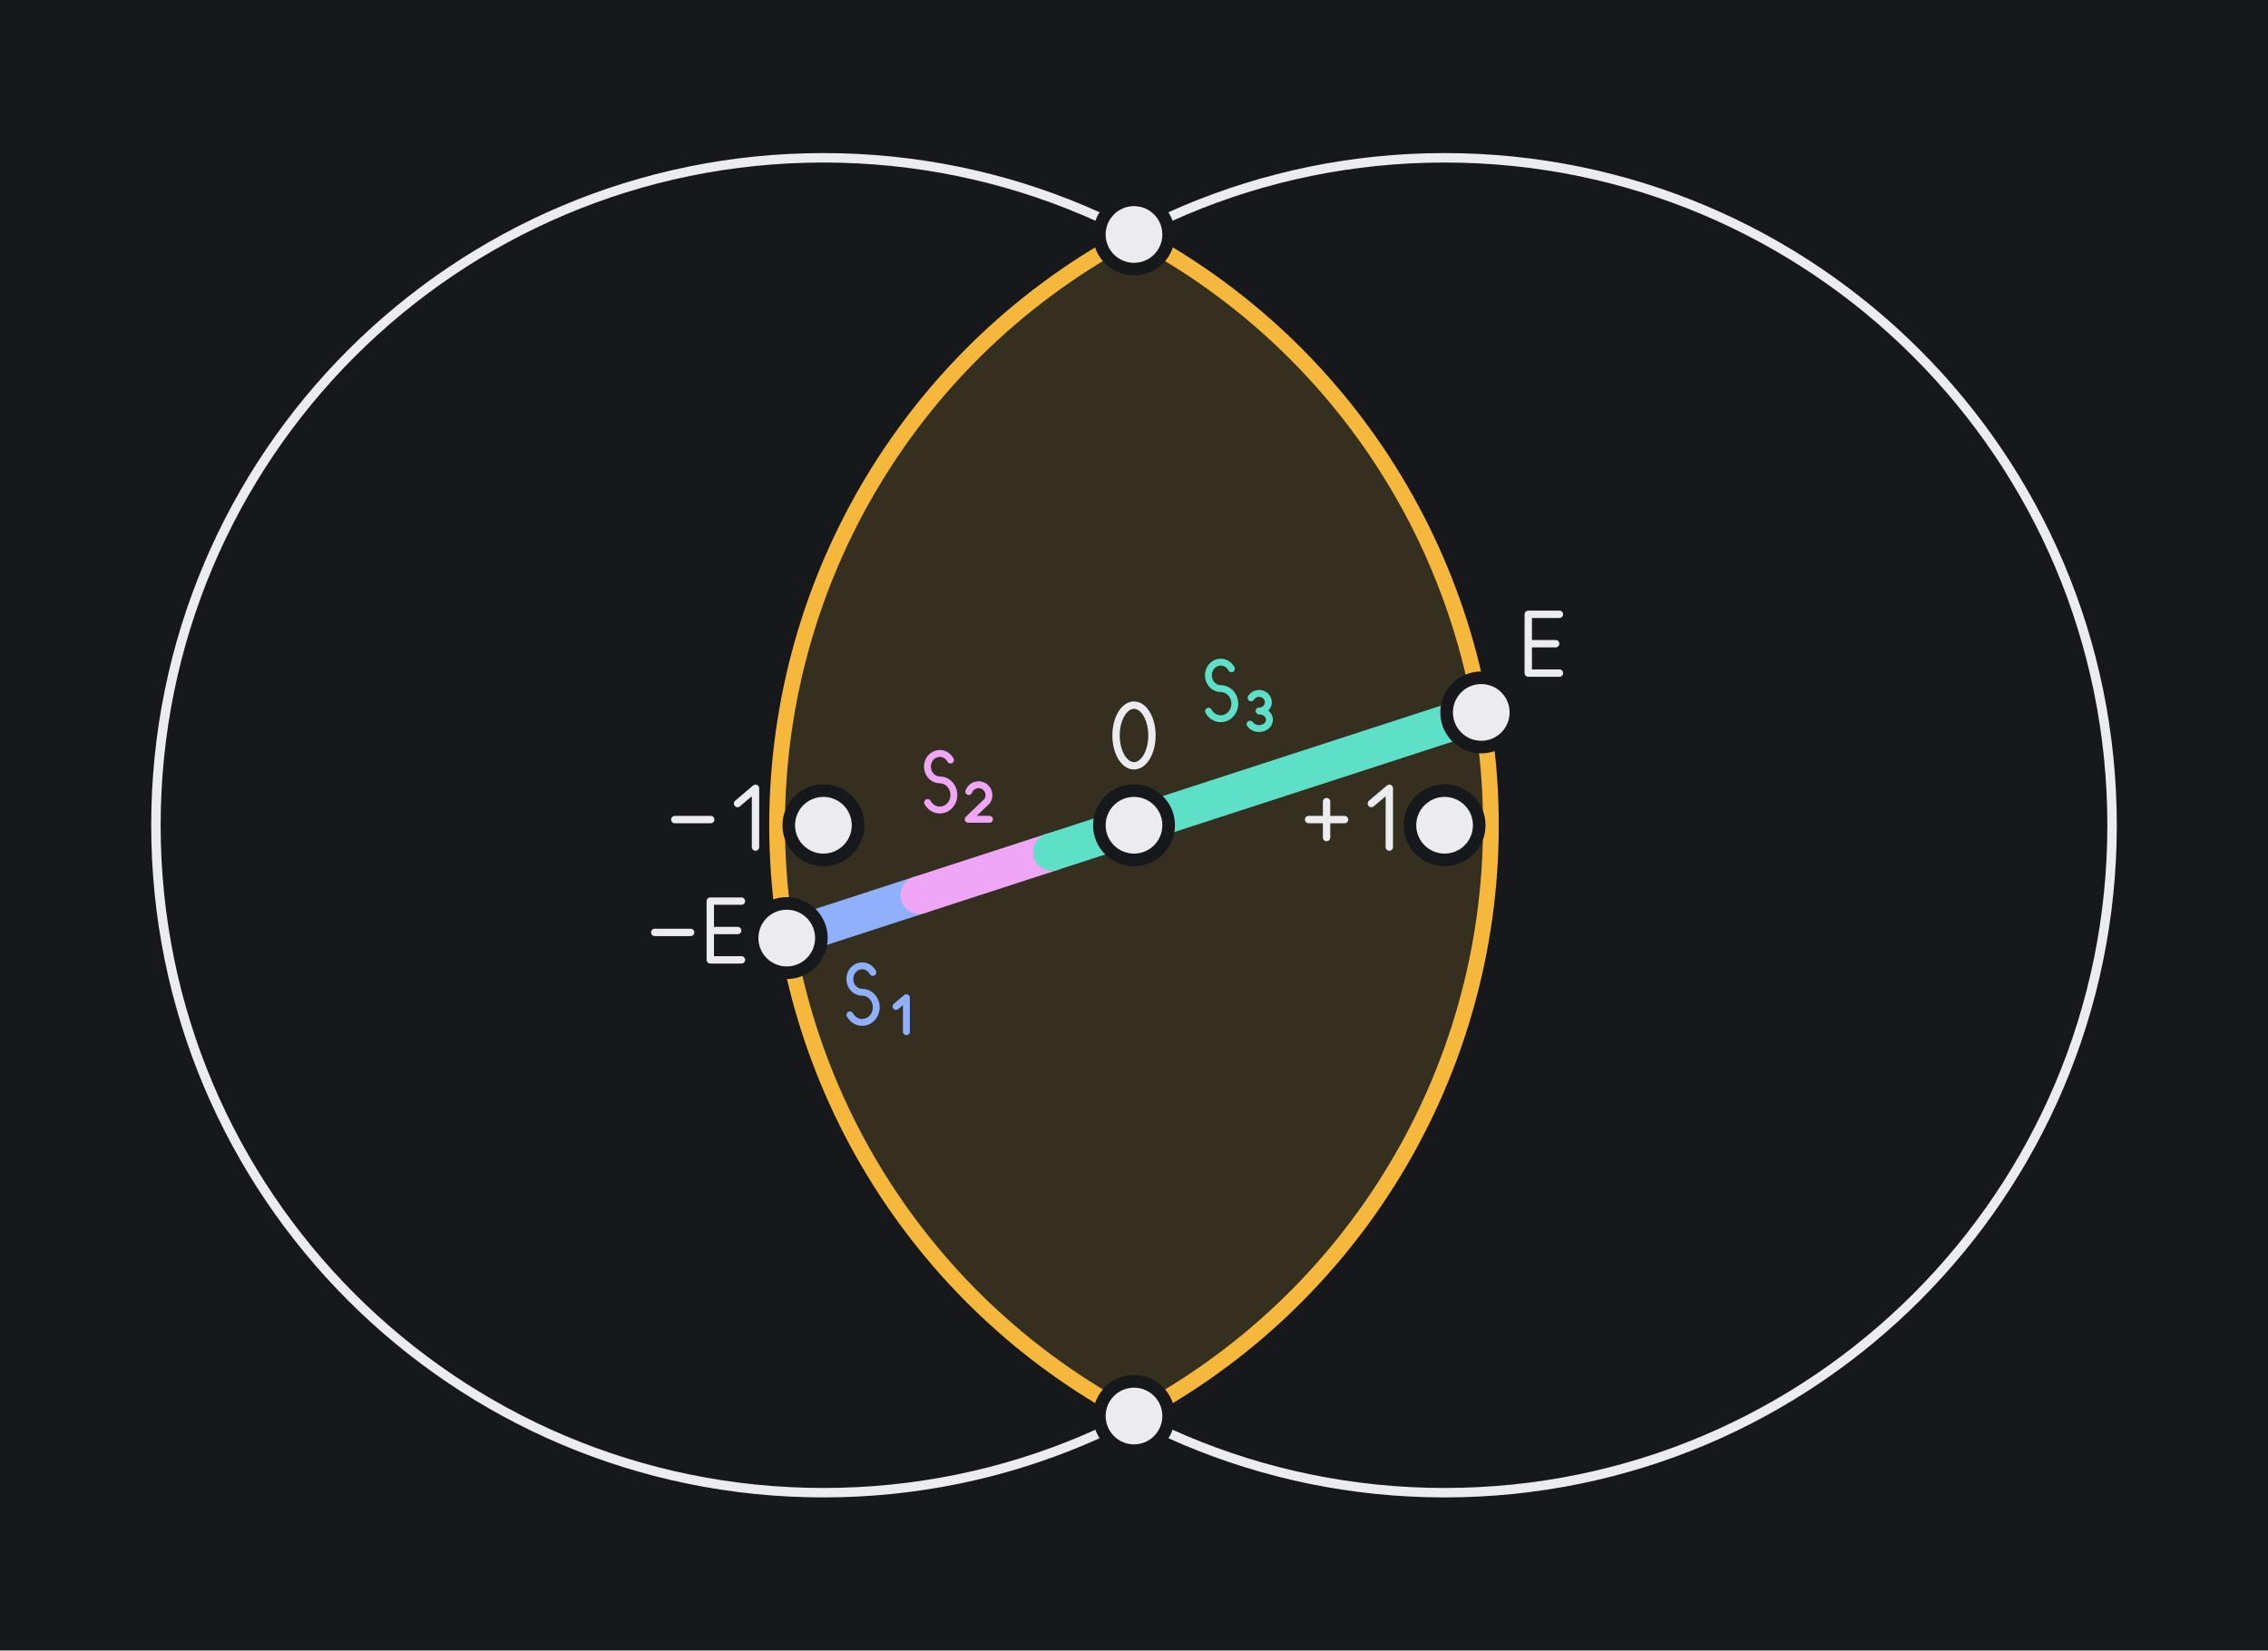
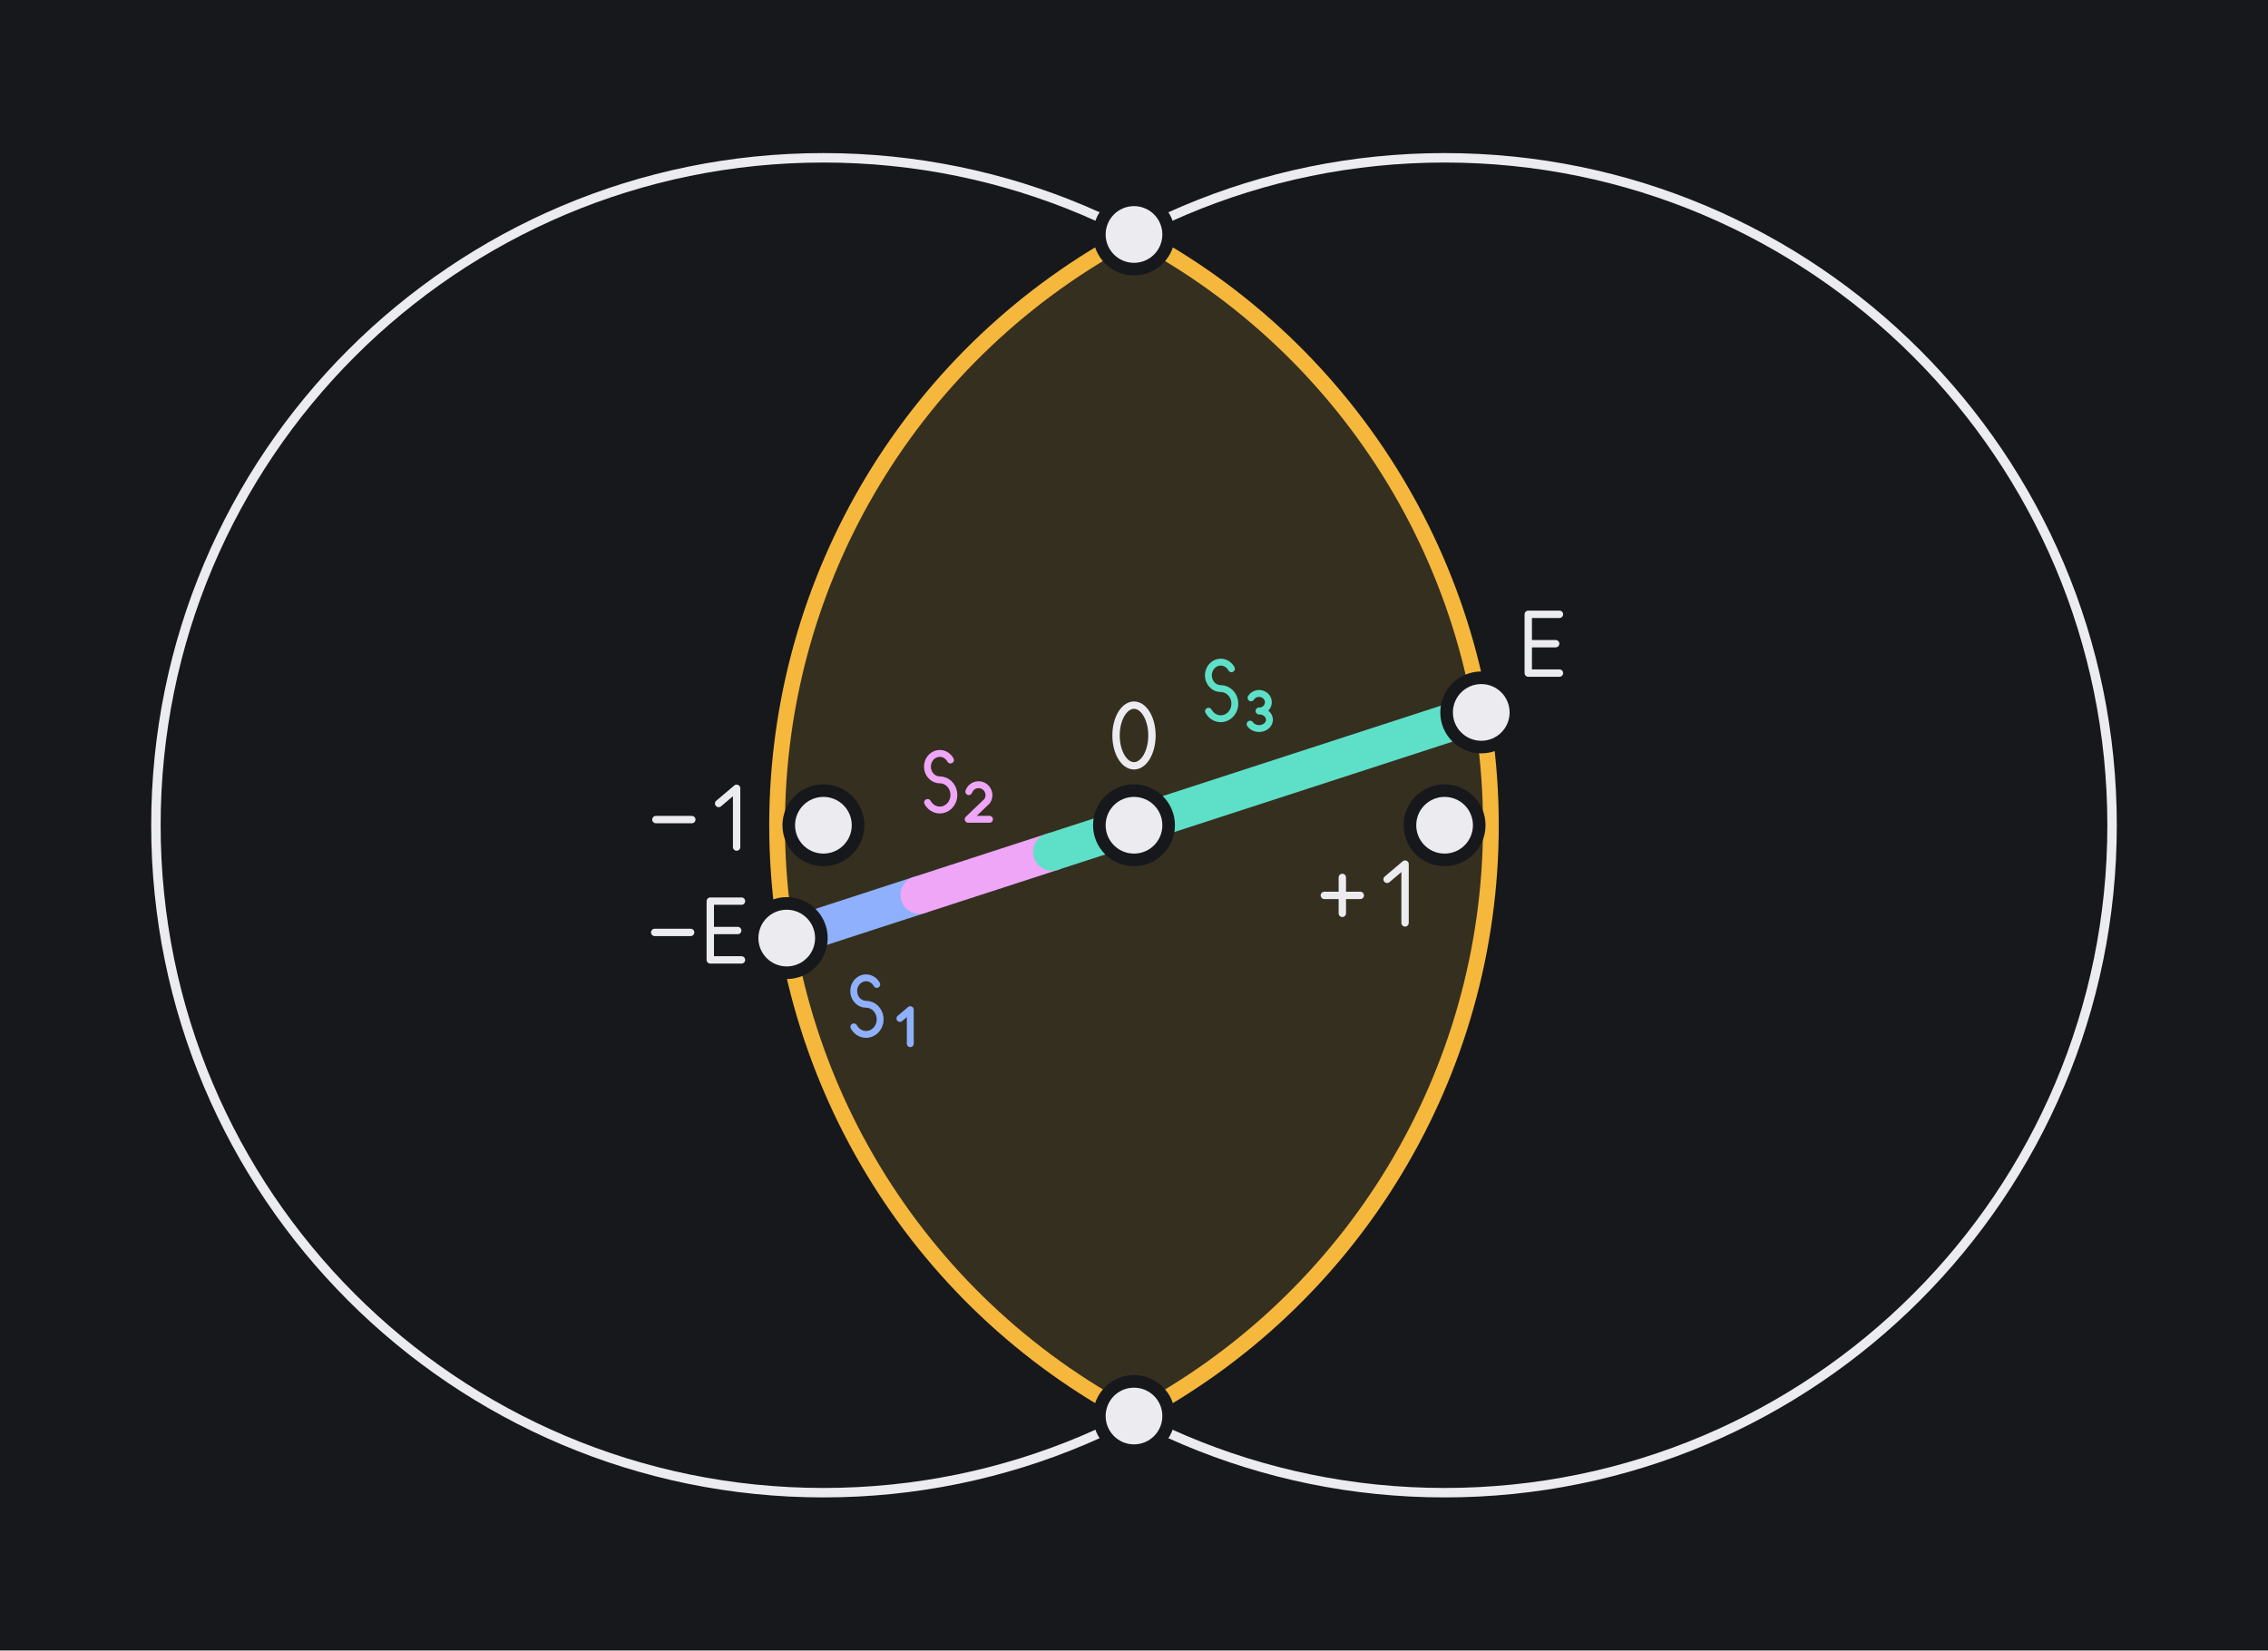
<svg xmlns="http://www.w3.org/2000/svg" width="360" height="262" viewBox="0 0 360 262">
  <g>
    <path d="M0 0 L360 0 L360 262 L0 262 Z" fill="#16181c" />
    <g>
      <path d="M236.65 131 C236.65 189.51 189.21 236.95 130.7 236.95 C72.18 236.95 24.75 189.51 24.75 131 C24.75 72.49 72.18 25.05 130.7 25.05 C189.21 25.05 236.65 72.49 236.65 131 Z" fill="none" stroke="#ececf0" stroke-width="1.5" stroke-linecap="round" stroke-linejoin="round" />
    </g>
    <g>
      <path d="M335.25 131 C335.25 189.51 287.82 236.95 229.3 236.95 C170.79 236.95 123.35 189.51 123.35 131 C123.35 72.49 170.79 25.05 229.3 25.05 C287.82 25.05 335.25 72.49 335.25 131 Z" fill="none" stroke="#ececf0" stroke-width="1.5" stroke-linecap="round" stroke-linejoin="round" />
    </g>
    <g>
      <path d="M180 224.78 L180 224.78 C214.83 206.47 236.65 170.35 236.65 131 C236.65 91.65 214.83 55.53 180 37.22 L180 37.22 C145.17 55.53 123.35 91.65 123.35 131 C123.35 170.35 145.17 206.47 180 224.78 Z" fill="#f5b83d" fill-opacity="0.141" stroke="#f5b83d" stroke-width="2.5" stroke-linecap="round" stroke-linejoin="round" />
    </g>
-     <path d="M124.88 148.91 L145.93 142.07" fill="none" stroke="#8fb0fc" stroke-width="6" stroke-linecap="round" stroke-linejoin="round" />
-     <path d="M138.549 154.363 C138.074 153.481 137.075 153.092 136.181 153.44 C135.288 153.789 134.756 154.775 134.922 155.778 C135.087 156.782 135.901 157.513 136.852 157.513 C137.939 157.513 138.869 158.348 139.058 159.492 C139.247 160.636 138.639 161.76 137.618 162.157 C136.596 162.554 135.455 162.111 134.912 161.104 M142.224 159.767 L143.873 158.37 L143.873 163.769" fill="none" stroke="#8fb0fc" stroke-width="1.092" stroke-linecap="round" stroke-linejoin="round" />
-     <path d="M145.93 142.07 L166.99 135.23" fill="none" stroke="#efa6f7" stroke-width="6" stroke-linecap="round" stroke-linejoin="round" />
+     <g>
+       <path d="M124.88 148.91 L145.93 142.07" fill="none" stroke="#8fb0fc" stroke-width="6" stroke-linecap="round" stroke-linejoin="round" />
+     </g>
+     <path d="M139.167 156.266 C138.692 155.383 137.693 154.994 136.799 155.342 C135.906 155.691 135.374 156.677 135.54 157.68 C135.705 158.684 136.519 159.416 137.47 159.416 C138.557 159.416 139.487 160.25 139.676 161.394 C139.865 162.538 139.257 163.662 138.236 164.059 C137.214 164.457 136.073 164.013 135.53 163.007 M142.842 161.67 L144.491 160.272 L144.491 165.671" fill="none" stroke="#8fb0fc" stroke-width="1.092" stroke-linecap="round" stroke-linejoin="round" />
+     <g>
+       <path d="M145.93 142.07 L166.99 135.23" fill="none" stroke="#efa6f7" stroke-width="6" stroke-linecap="round" stroke-linejoin="round" />
+     </g>
    <path d="M150.871 120.646 C150.396 119.764 149.397 119.375 148.503 119.723 C147.61 120.072 147.078 121.058 147.243 122.061 C147.409 123.065 148.223 123.796 149.174 123.796 C150.261 123.796 151.191 124.631 151.38 125.775 C151.568 126.919 150.961 128.043 149.94 128.44 C148.918 128.837 147.777 128.394 147.234 127.387 M153.777 125.657 C153.996 125.052 154.545 124.629 155.183 124.573 C155.822 124.516 156.435 124.837 156.755 125.395 C157.076 125.953 157.046 126.647 156.678 127.175 L153.678 130.052 L157.063 130.052" fill="none" stroke="#efa6f7" stroke-width="1.092" stroke-linecap="round" stroke-linejoin="round" />
-     <path d="M166.99 135.23 L235.12 113.09" fill="none" stroke="#5ee0c8" stroke-width="6" stroke-linecap="round" stroke-linejoin="round" />
+     <g>
+       <path d="M166.99 135.23 L235.12 113.09" fill="none" stroke="#5ee0c8" stroke-width="6" stroke-linecap="round" stroke-linejoin="round" />
+     </g>
    <path d="M195.465 106.157 C194.99 105.274 193.991 104.885 193.097 105.234 C192.204 105.582 191.672 106.568 191.838 107.572 C192.003 108.575 192.817 109.307 193.768 109.307 C194.855 109.307 195.785 110.141 195.974 111.285 C196.163 112.429 195.555 113.553 194.534 113.951 C193.512 114.348 192.371 113.904 191.828 112.898 M198.576 110.775 C198.934 110.188 199.686 109.929 200.359 110.161 C201.031 110.393 201.431 111.049 201.307 111.717 C201.183 112.385 200.57 112.872 199.854 112.872 L199.854 112.854 C200.654 112.854 201.339 113.341 201.478 114.009 C201.617 114.677 201.17 115.333 200.418 115.565 C199.666 115.797 198.826 115.538 198.426 114.951" fill="none" stroke="#5ee0c8" stroke-width="1.092" stroke-linecap="round" stroke-linejoin="round" />
    <path d="M137.2 131 C137.2 134.59 134.29 137.5 130.7 137.5 C127.11 137.5 124.2 134.59 124.2 131 C124.2 127.41 127.11 124.5 130.7 124.5 C134.29 124.5 137.2 127.41 137.2 131 Z" fill="#16181c" />
    <path d="M135.2 131 C135.2 133.49 133.18 135.5 130.7 135.5 C128.21 135.5 126.2 133.49 126.2 131 C126.2 128.51 128.21 126.5 130.7 126.5 C133.18 126.5 135.2 128.51 135.2 131 Z" fill="#ececf0" />
    <path d="M235.8 131 C235.8 134.59 232.89 137.5 229.3 137.5 C225.71 137.5 222.8 134.59 222.8 131 C222.8 127.41 225.71 124.5 229.3 124.5 C232.89 124.5 235.8 127.41 235.8 131 Z" fill="#16181c" />
    <path d="M233.8 131 C233.8 133.49 231.79 135.5 229.3 135.5 C226.82 135.5 224.8 133.49 224.8 131 C224.8 128.51 226.82 126.5 229.3 126.5 C231.79 126.5 233.8 128.51 233.8 131 Z" fill="#ececf0" />
    <g>
      <path d="M186.5 131 C186.5 134.59 183.59 137.5 180 137.5 C176.41 137.5 173.5 134.59 173.5 131 C173.5 127.41 176.41 124.5 180 124.5 C183.59 124.5 186.5 127.41 186.5 131 Z" fill="#16181c" />
      <path d="M184.5 131 C184.5 133.49 182.49 135.5 180 135.5 C177.51 135.5 175.5 133.49 175.5 131 C175.5 128.51 177.51 126.5 180 126.5 C182.49 126.5 184.5 128.51 184.5 131 Z" fill="#ececf0" />
    </g>
    <g>
      <path d="M241.62 113.09 C241.62 116.68 238.71 119.59 235.12 119.59 C231.53 119.59 228.62 116.68 228.62 113.09 C228.62 109.5 231.53 106.59 235.12 106.59 C238.71 106.59 241.62 109.5 241.62 113.09 Z" fill="#16181c" />
      <path d="M239.62 113.09 C239.62 115.58 237.61 117.59 235.12 117.59 C232.64 117.59 230.62 115.58 230.62 113.09 C230.62 110.6 232.64 108.59 235.12 108.59 C237.61 108.59 239.62 110.6 239.62 113.09 Z" fill="#ececf0" />
    </g>
    <g>
      <path d="M131.38 148.91 C131.38 152.5 128.47 155.41 124.88 155.41 C121.29 155.41 118.38 152.5 118.38 148.91 C118.38 145.32 121.29 142.41 124.88 142.41 C128.47 142.41 131.38 145.32 131.38 148.91 Z" fill="#16181c" />
      <path d="M129.38 148.91 C129.38 151.4 127.36 153.41 124.88 153.41 C122.39 153.41 120.38 151.4 120.38 148.91 C120.38 146.42 122.39 144.41 124.88 144.41 C127.36 144.41 129.38 146.42 129.38 148.91 Z" fill="#ececf0" />
    </g>
    <g>
      <path d="M186.5 37.22 C186.5 40.81 183.59 43.72 180 43.72 C176.41 43.72 173.5 40.81 173.5 37.22 C173.5 33.63 176.41 30.72 180 30.72 C183.59 30.72 186.5 33.63 186.5 37.22 Z" fill="#16181c" />
      <path d="M184.5 37.22 C184.5 39.71 182.49 41.72 180 41.72 C177.51 41.72 175.5 39.71 175.5 37.22 C175.5 34.74 177.51 32.72 180 32.72 C182.49 32.72 184.5 34.74 184.5 37.22 Z" fill="#ececf0" />
    </g>
    <g>
      <path d="M186.5 224.78 C186.5 228.37 183.59 231.28 180 231.28 C176.41 231.28 173.5 228.37 173.5 224.78 C173.5 221.19 176.41 218.28 180 218.28 C183.59 218.28 186.5 221.19 186.5 224.78 Z" fill="#16181c" />
      <path d="M184.5 224.78 C184.5 227.26 182.49 229.28 180 229.28 C177.51 229.28 175.5 227.26 175.5 224.78 C175.5 222.29 177.51 220.28 180 220.28 C182.49 220.28 184.5 222.29 184.5 224.78 Z" fill="#ececf0" />
    </g>
-     <path d="M107.113 130.1 L112.813 130.1 M117.073 127.55 L119.923 125.135 L119.923 134.465" fill="none" stroke="#ececf0" stroke-width="1.17" stroke-linecap="round" stroke-linejoin="round" />
-     <path d="M207.717 130.1 L213.417 130.1 M210.567 132.95 L210.567 127.25 M217.677 127.55 L220.527 125.135 L220.527 134.465" fill="none" stroke="#ececf0" stroke-width="1.17" stroke-linecap="round" stroke-linejoin="round" />
+     <path d="M104.113 130.1 L109.813 130.1 M114.073 127.55 L116.923 125.135 L116.923 134.465" fill="none" stroke="#ececf0" stroke-width="1.17" stroke-linecap="round" stroke-linejoin="round" />
+     <path d="M210.217 142.135 L215.917 142.135 M213.067 144.985 L213.067 139.285 M220.177 139.585 L223.027 137.17 L223.027 146.5" fill="none" stroke="#ececf0" stroke-width="1.17" stroke-linecap="round" stroke-linejoin="round" />
    <path d="M180 111.935 C181.574 111.935 182.85 114.091 182.85 116.75 C182.85 119.409 181.574 121.565 180 121.565 C178.426 121.565 177.15 119.409 177.15 116.75 C177.15 114.091 178.426 111.935 180 111.935 Z" fill="none" stroke="#ececf0" stroke-width="1.17" stroke-linecap="round" stroke-linejoin="round" />
    <path d="M247.531 97.515 L242.581 97.515 L242.581 106.845 L247.531 106.845 M242.581 102.18 L246.931 102.18" fill="none" stroke="#ececf0" stroke-width="1.17" stroke-linecap="round" stroke-linejoin="round" />
    <path d="M103.924 148.01 L109.624 148.01 M117.694 143.045 L112.744 143.045 L112.744 152.375 L117.694 152.375 M112.744 147.71 L117.094 147.71" fill="none" stroke="#ececf0" stroke-width="1.17" stroke-linecap="round" stroke-linejoin="round" />
  </g>
</svg>
